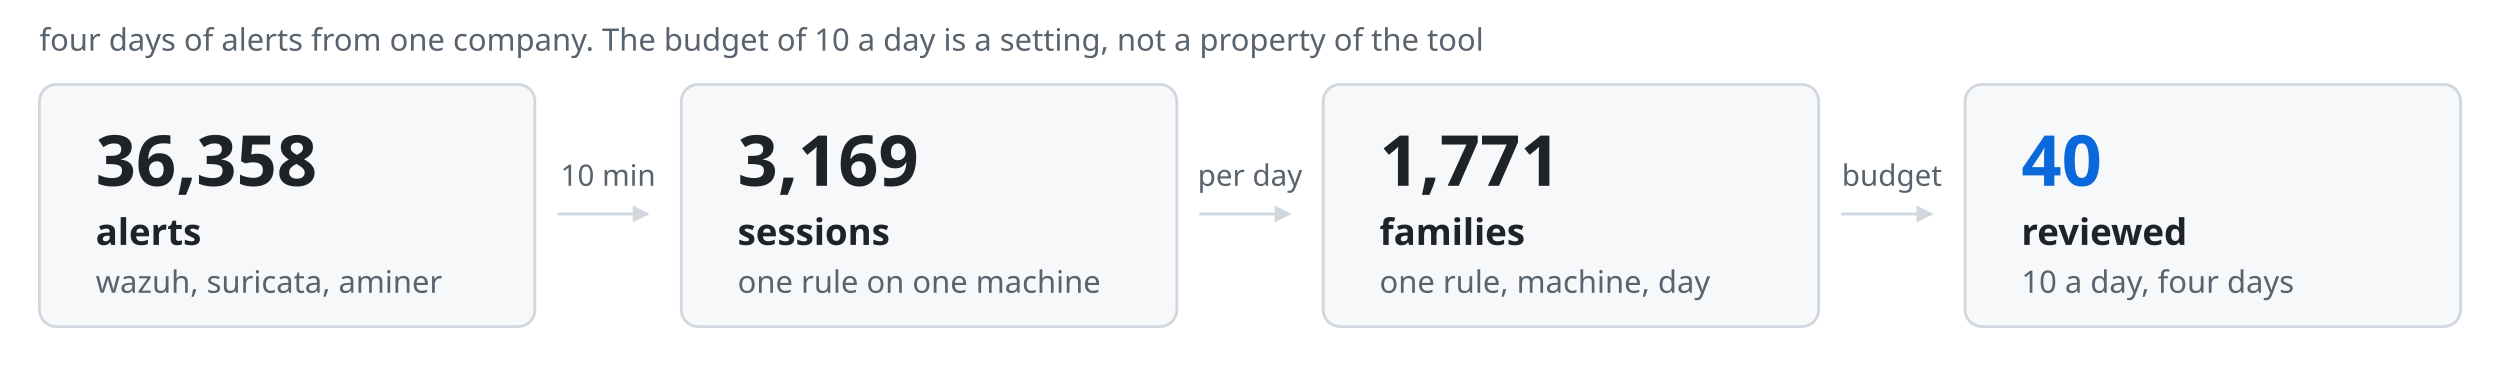
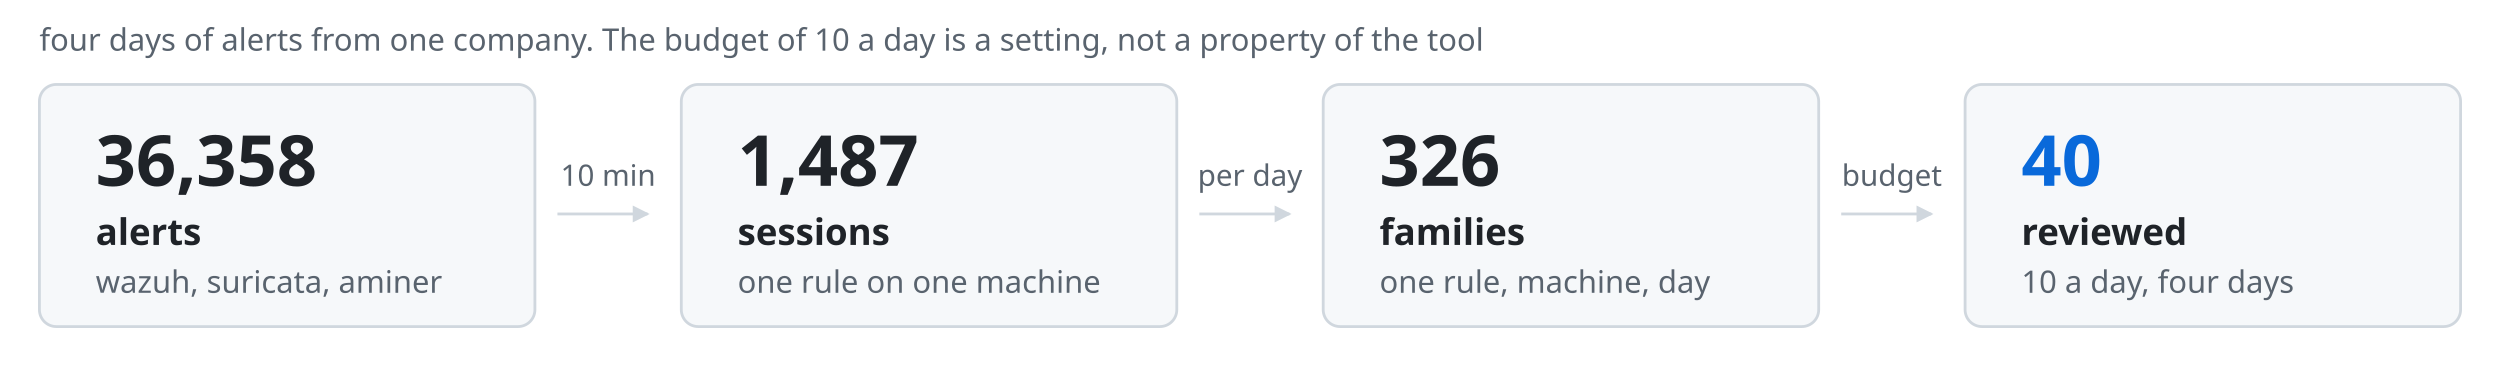
<svg xmlns="http://www.w3.org/2000/svg" viewBox="0 0 888 136" width="888" height="136" role="img" aria-labelledby="t">
  <style>
    text { font-family: -apple-system, BlinkMacSystemFont, "Segoe UI", "Noto Sans", Helvetica, Arial, sans-serif; }
    .box  { fill: #f6f8fa; stroke: #d0d7de; }
    .num  { fill: #1f2328; font-size: 25px; font-weight: 600; }
    .last { fill: #0969da; }
    .name { fill: #1f2328; font-size: 13px; font-weight: 600; }
    .note { fill: #59636e; font-size: 11px; }
    .edge { stroke: #d0d7de; }
    .head { fill: #d0d7de; }
    .step { fill: #59636e; font-size: 10.5px; }
    @media (prefers-color-scheme: dark) {
      .box  { fill: #161b22; stroke: #30363d; }
      .num  { fill: #e6edf3; }
      .last { fill: #4493f8; }
      .name { fill: #e6edf3; }
      .note { fill: #8b949e; }
      .edge { stroke: #30363d; }
      .head { fill: #30363d; }
      .step { fill: #8b949e; }
    }
  </style>
  <defs>
    <marker id="a" viewBox="0 0 8 8" refX="7" refY="4" markerWidth="6" markerHeight="6" orient="auto">
      <path class="head" d="M0 0 L8 4 L0 8 z" />
    </marker>
  </defs>
  <text class="note" x="14" y="18">four days of alerts from one company. The budget of 10 a day is a setting, not a property of the tool</text>
  <rect class="box" x="14" y="30" width="176" height="86" rx="6" />
  <text class="num" x="34" y="66">36,358</text>
  <text class="name" x="34" y="87">alerts</text>
  <text class="note" x="34" y="104">wazuh, suricata, aminer</text>
  <rect class="box" x="242" y="30" width="176" height="86" rx="6" />
-   <text class="num" x="262" y="66">3,169</text>
+   <text class="num" x="262" y="66">1,487</text>
  <text class="name" x="262" y="87">sessions</text>
  <text class="note" x="262" y="104">one rule on one machine</text>
  <rect class="box" x="470" y="30" width="176" height="86" rx="6" />
-   <text class="num" x="490" y="66">1,771</text>
+   <text class="num" x="490" y="66">326</text>
  <text class="name" x="490" y="87">families</text>
  <text class="note" x="490" y="104">one rule, machine, day</text>
  <rect class="box" x="698" y="30" width="176" height="86" rx="6" />
  <text class="num last" x="718" y="66">40</text>
  <text class="name" x="718" y="87">reviewed</text>
  <text class="note" x="718" y="104">10 a day, four days</text>
  <text class="step" x="216" y="66" text-anchor="middle">10 min</text>
  <line class="edge" x1="198" y1="76" x2="230" y2="76" marker-end="url(#a)" />
  <text class="step" x="444" y="66" text-anchor="middle">per day</text>
  <line class="edge" x1="426" y1="76" x2="458" y2="76" marker-end="url(#a)" />
  <text class="step" x="672" y="66" text-anchor="middle">budget</text>
  <line class="edge" x1="654" y1="76" x2="686" y2="76" marker-end="url(#a)" />
</svg>
